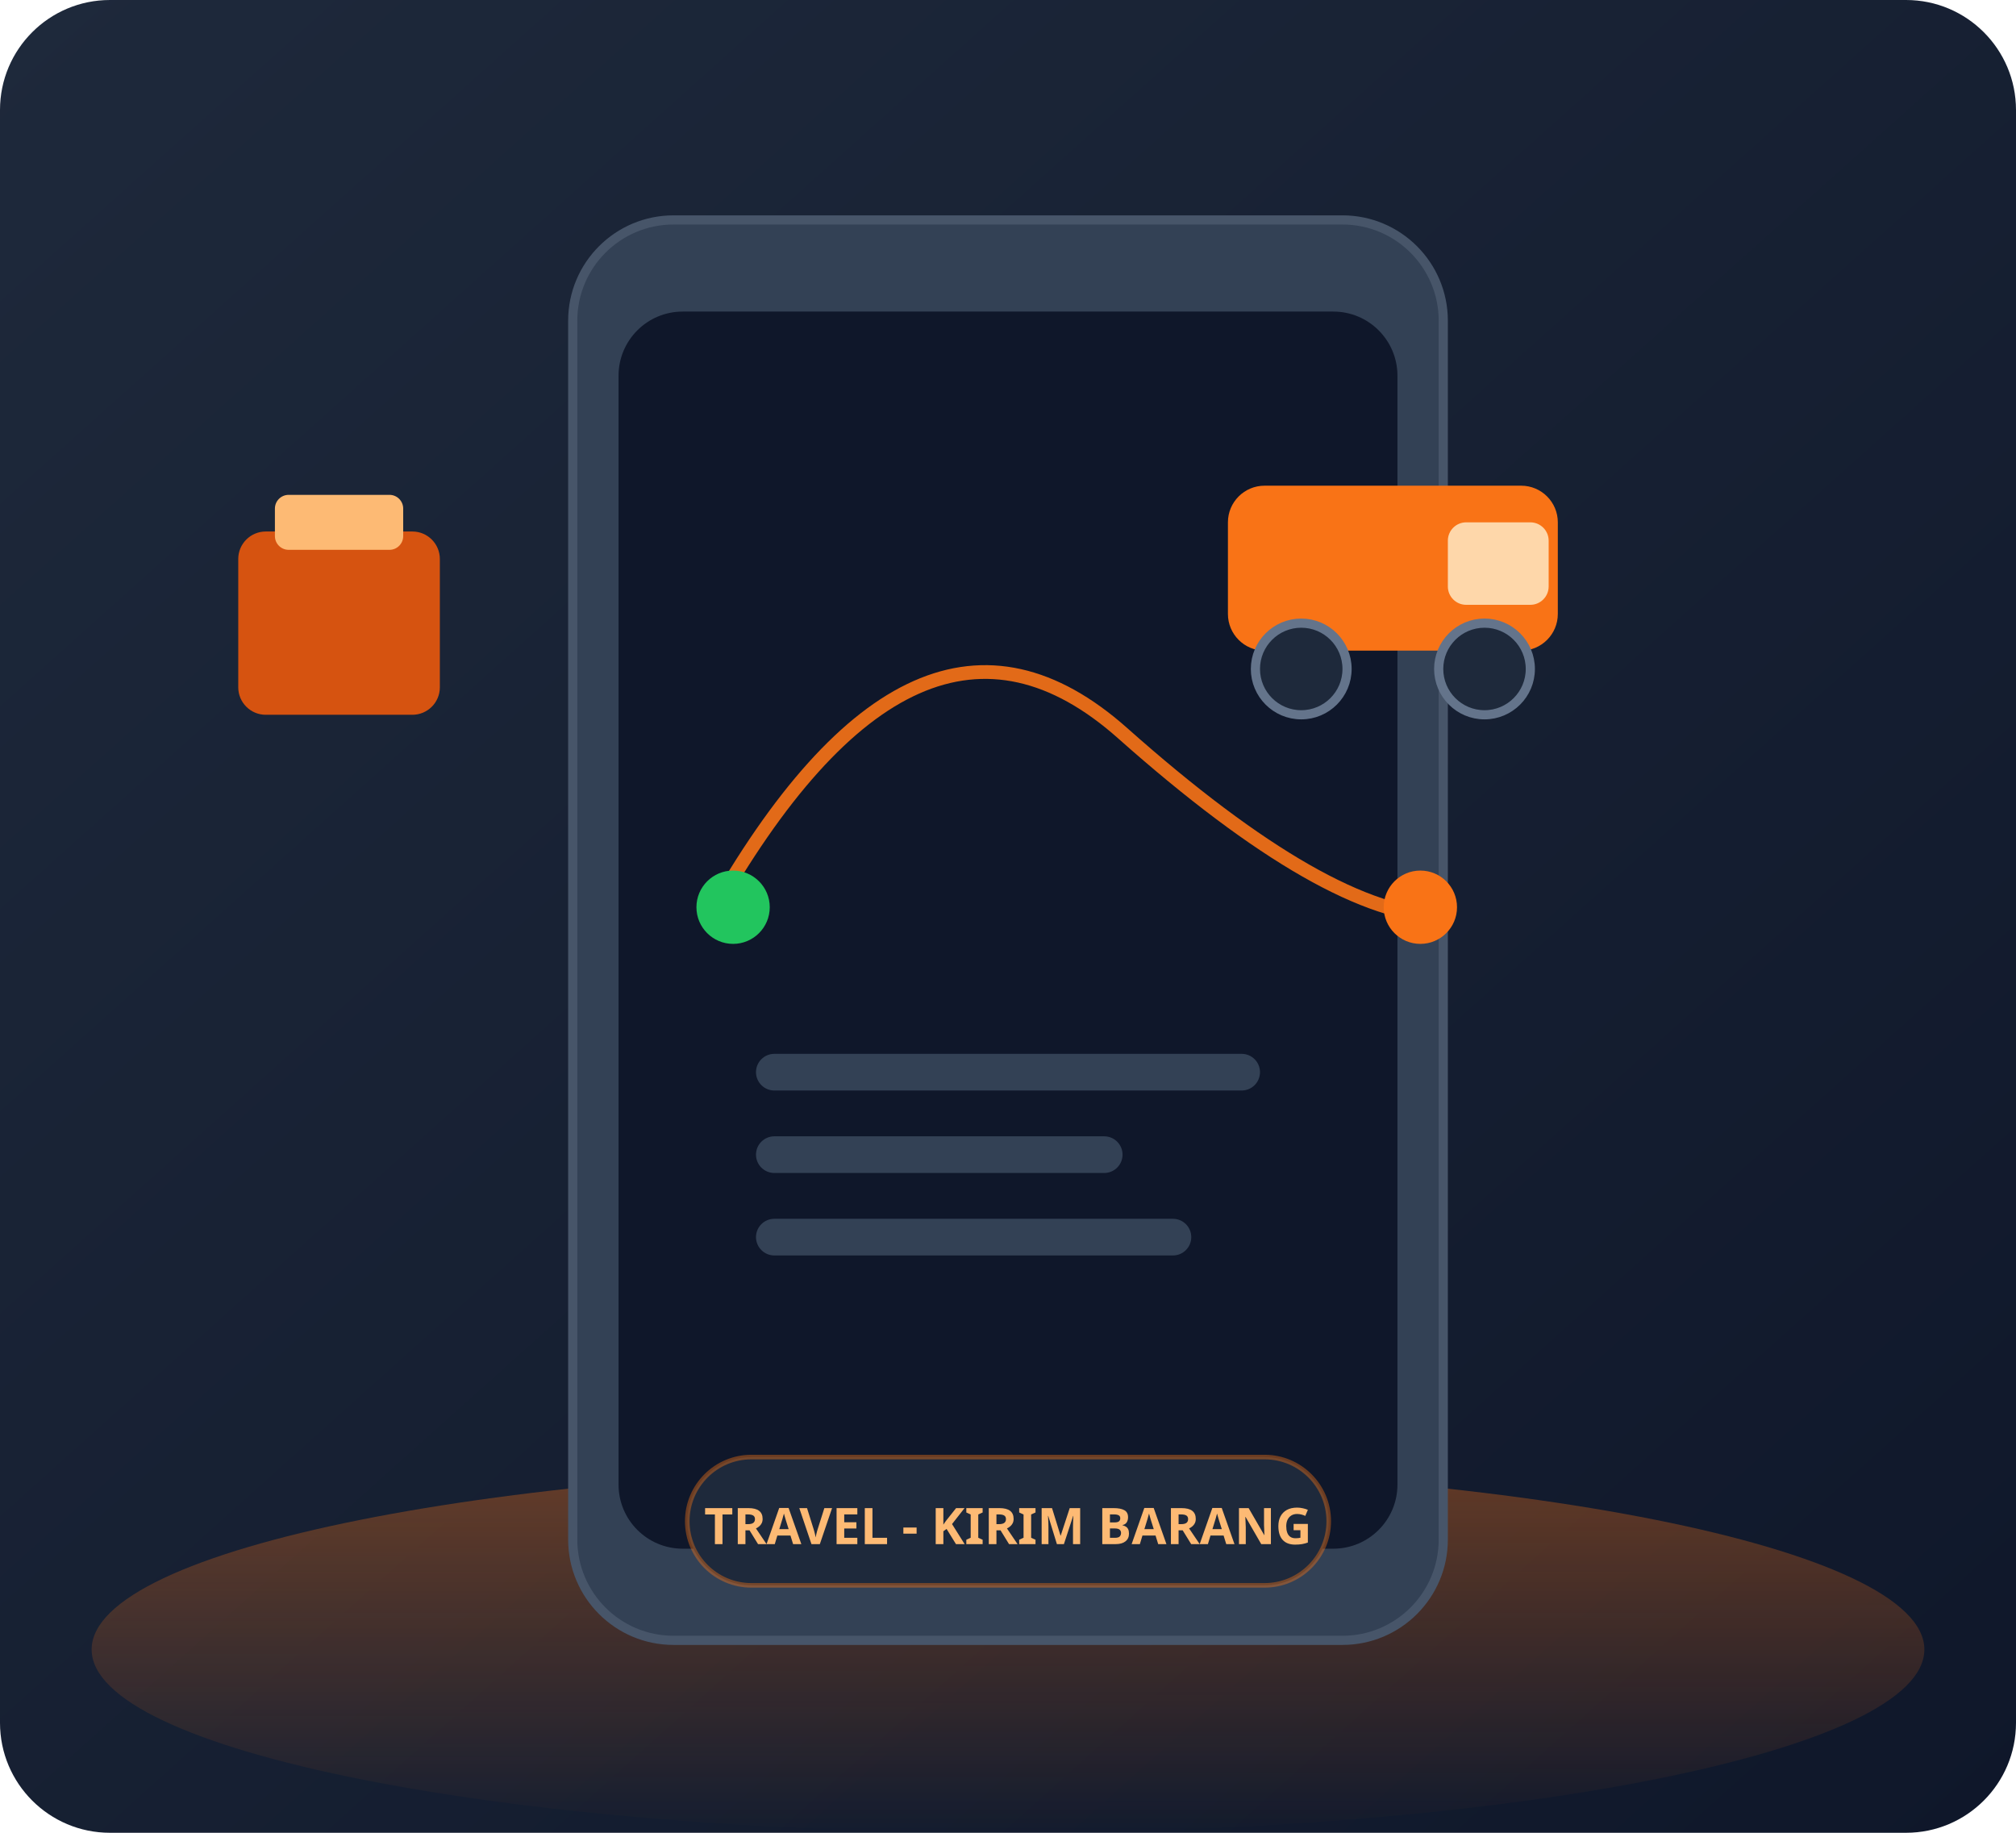
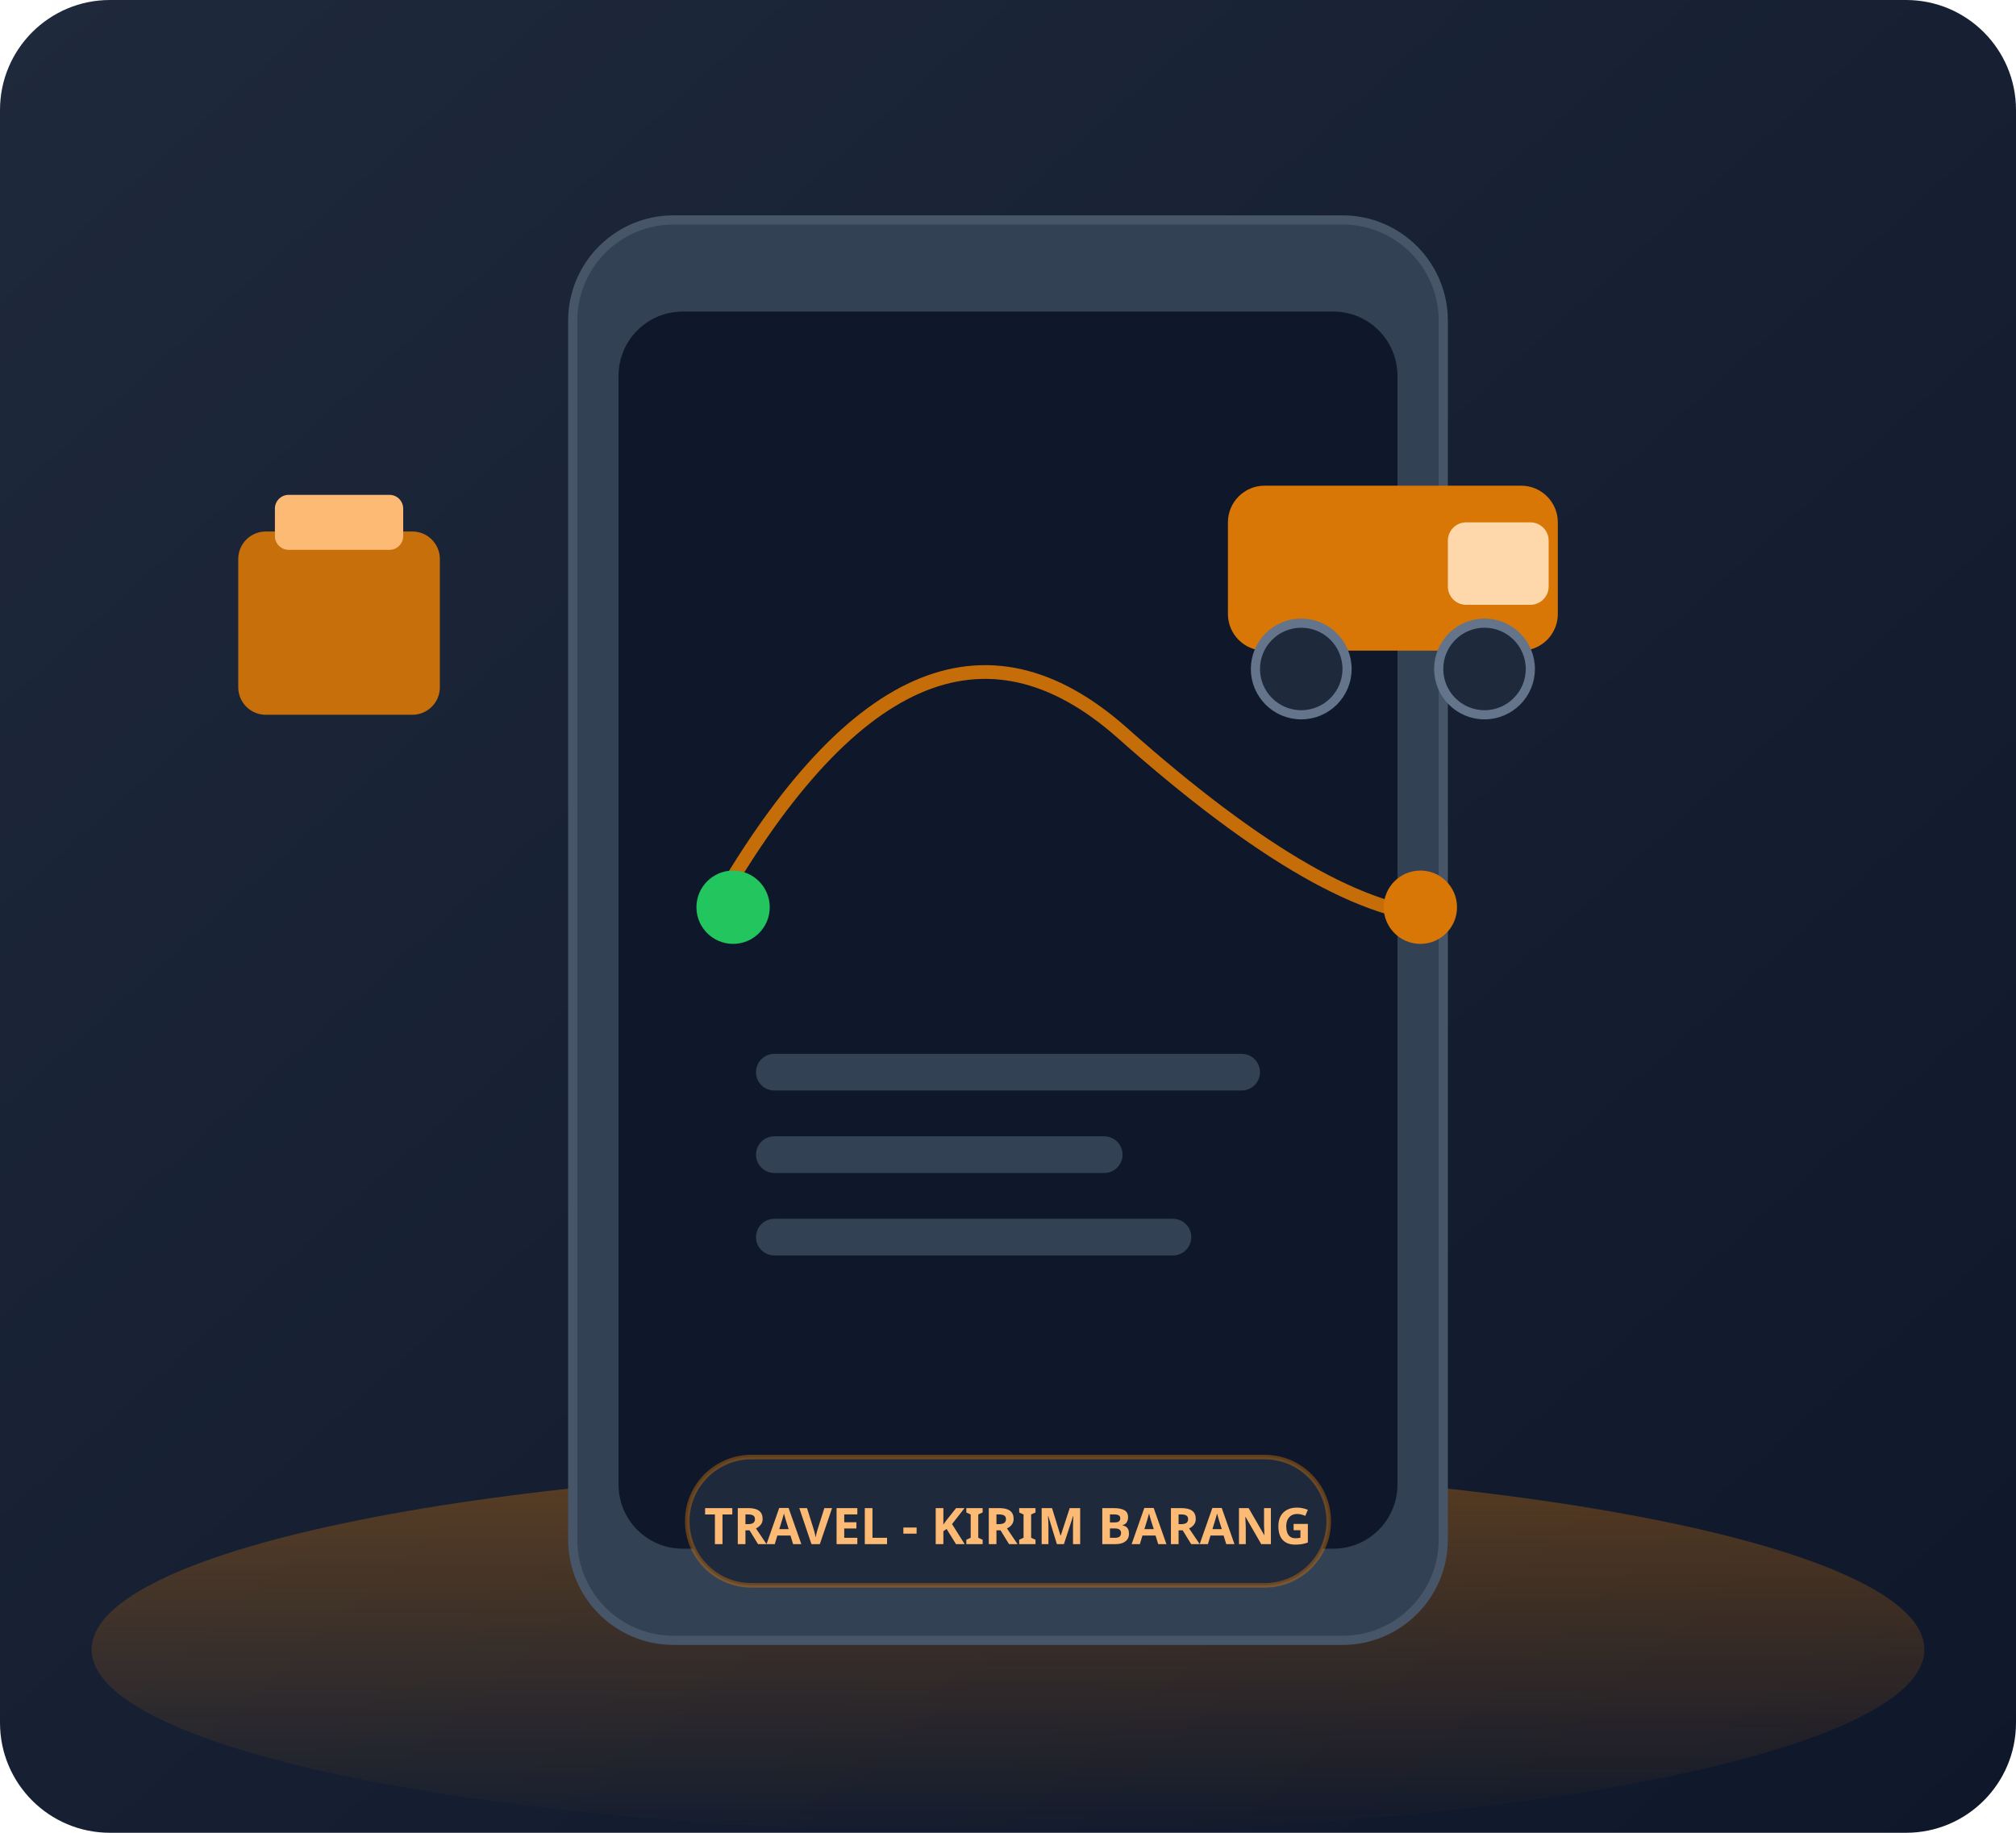
<svg xmlns="http://www.w3.org/2000/svg" viewBox="0 0 440 400" fill="none" aria-hidden="true">
  <defs>
    <linearGradient id="ph-sky" x1="0%" y1="0%" x2="100%" y2="100%">
      <stop offset="0%" style="stop-color:#1e293b" />
      <stop offset="100%" style="stop-color:#0f172a" />
    </linearGradient>
    <linearGradient id="ph-glow" x1="50%" y1="0%" x2="50%" y2="100%">
-       <stop offset="0%" style="stop-color:#f97316;stop-opacity:0.35" />
-       <stop offset="100%" style="stop-color:#f97316;stop-opacity:0" />
+       <stop offset="0%" style="stop-color:#d97706;stop-opacity:0.35" />
+       <stop offset="100%" style="stop-color:#d97706;stop-opacity:0" />
    </linearGradient>
  </defs>
  <rect width="440" height="400" rx="24" fill="url(#ph-sky)" />
  <ellipse cx="220" cy="360" rx="200" ry="40" fill="url(#ph-glow)" />
  <rect x="125" y="48" width="190" height="310" rx="22" fill="#334155" stroke="#475569" stroke-width="2" />
  <rect x="135" y="68" width="170" height="270" rx="14" fill="#0f172a" />
-   <path d="M155 200 Q200 120 245 160 T315 200" stroke="#f97316" stroke-width="3" stroke-linecap="round" fill="none" opacity="0.9" />
+   <path d="M155 200 Q200 120 245 160 T315 200" stroke="#d97706" stroke-width="3" stroke-linecap="round" fill="none" opacity="0.9" />
  <circle cx="160" cy="198" r="8" fill="#22c55e" />
-   <circle cx="310" cy="198" r="8" fill="#f97316" />
+   <circle cx="310" cy="198" r="8" fill="#d97706" />
  <rect x="165" y="230" width="110" height="8" rx="4" fill="#334155" />
  <rect x="165" y="248" width="80" height="8" rx="4" fill="#334155" />
  <rect x="165" y="266" width="95" height="8" rx="4" fill="#334155" />
  <g transform="translate(268 88)">
-     <rect x="0" y="18" width="72" height="36" rx="8" fill="#f97316" />
+     <rect x="0" y="18" width="72" height="36" rx="8" fill="#d97706" />
    <rect x="48" y="26" width="22" height="18" rx="4" fill="#fed7aa" />
    <circle cx="16" cy="58" r="10" fill="#1e293b" stroke="#64748b" stroke-width="2" />
    <circle cx="56" cy="58" r="10" fill="#1e293b" stroke="#64748b" stroke-width="2" />
  </g>
  <g transform="translate(52 108)">
-     <rect x="0" y="8" width="44" height="40" rx="6" fill="#ea580c" opacity="0.9" />
+     <rect x="0" y="8" width="44" height="40" rx="6" fill="#d97706" opacity="0.9" />
    <rect x="8" y="0" width="28" height="12" rx="3" fill="#fdba74" />
  </g>
-   <rect x="150" y="318" width="140" height="28" rx="14" fill="#1e293b" stroke="#f97316" stroke-opacity="0.4" />
+   <rect x="150" y="318" width="140" height="28" rx="14" fill="#1e293b" stroke="#d97706" stroke-opacity="0.4" />
  <text x="220" y="337" text-anchor="middle" fill="#fdba74" font-family="system-ui,sans-serif" font-size="11" font-weight="700">TRAVEL - KIRIM BARANG</text>
</svg>
